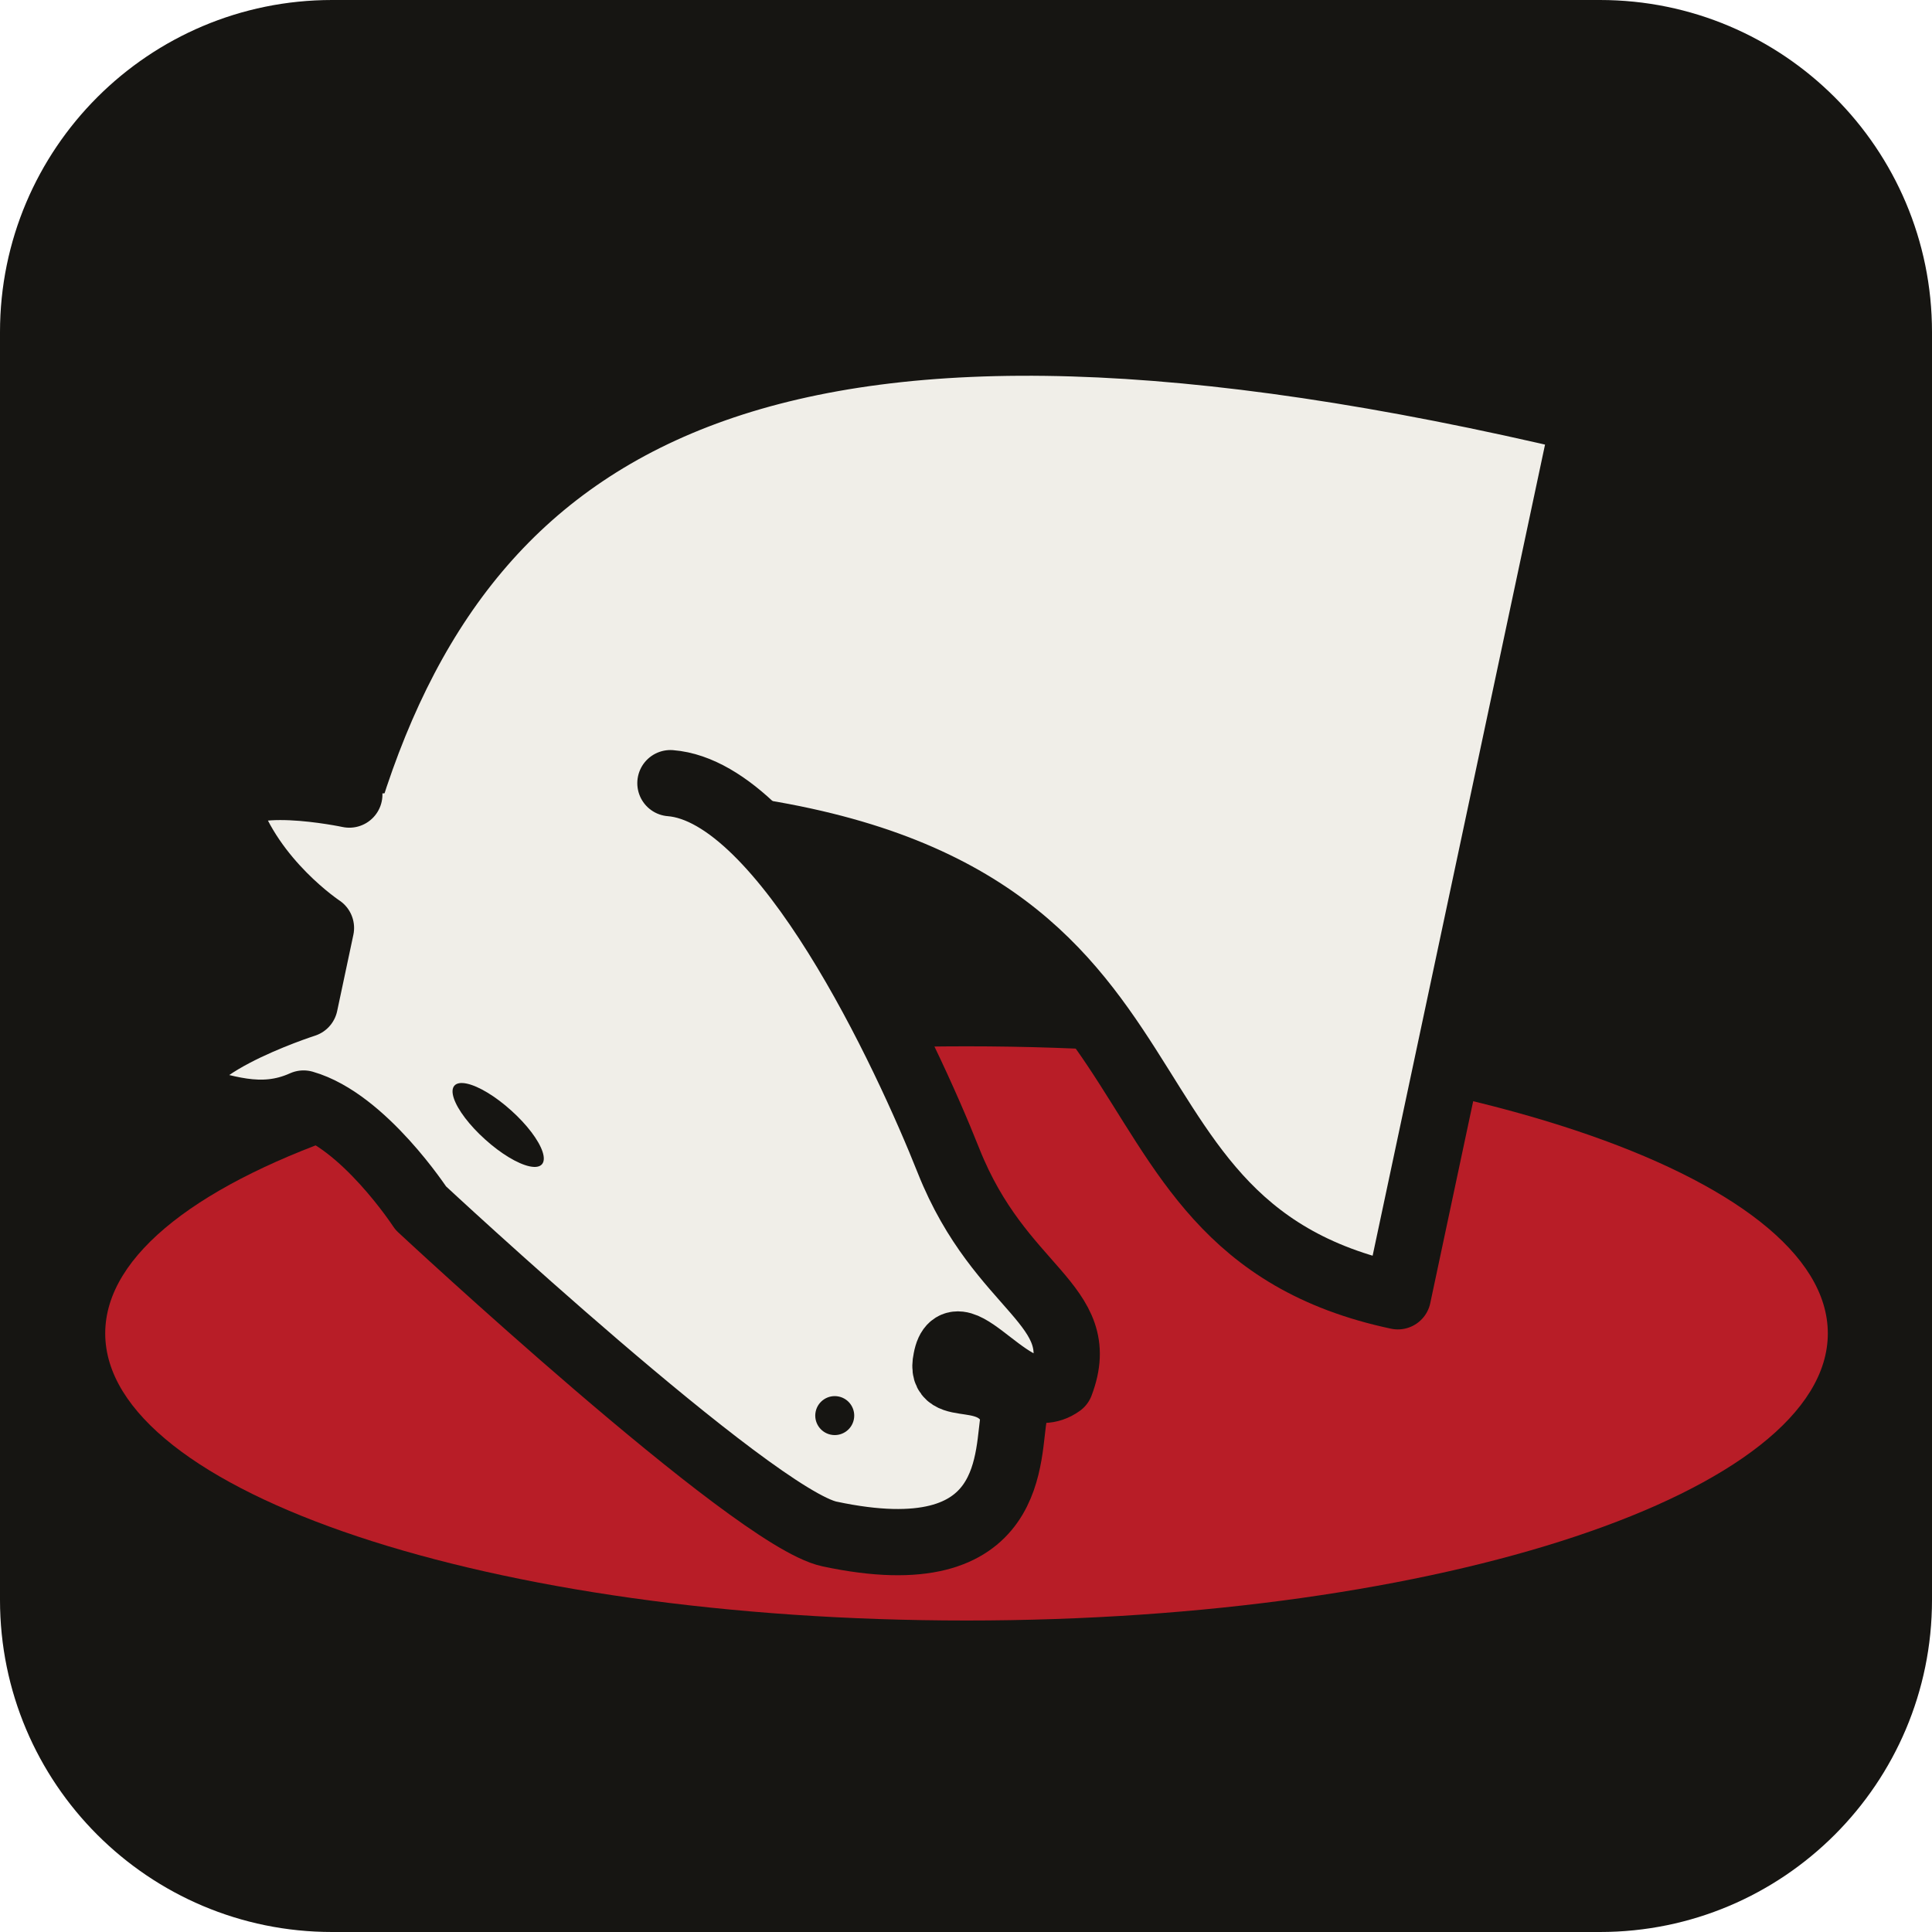
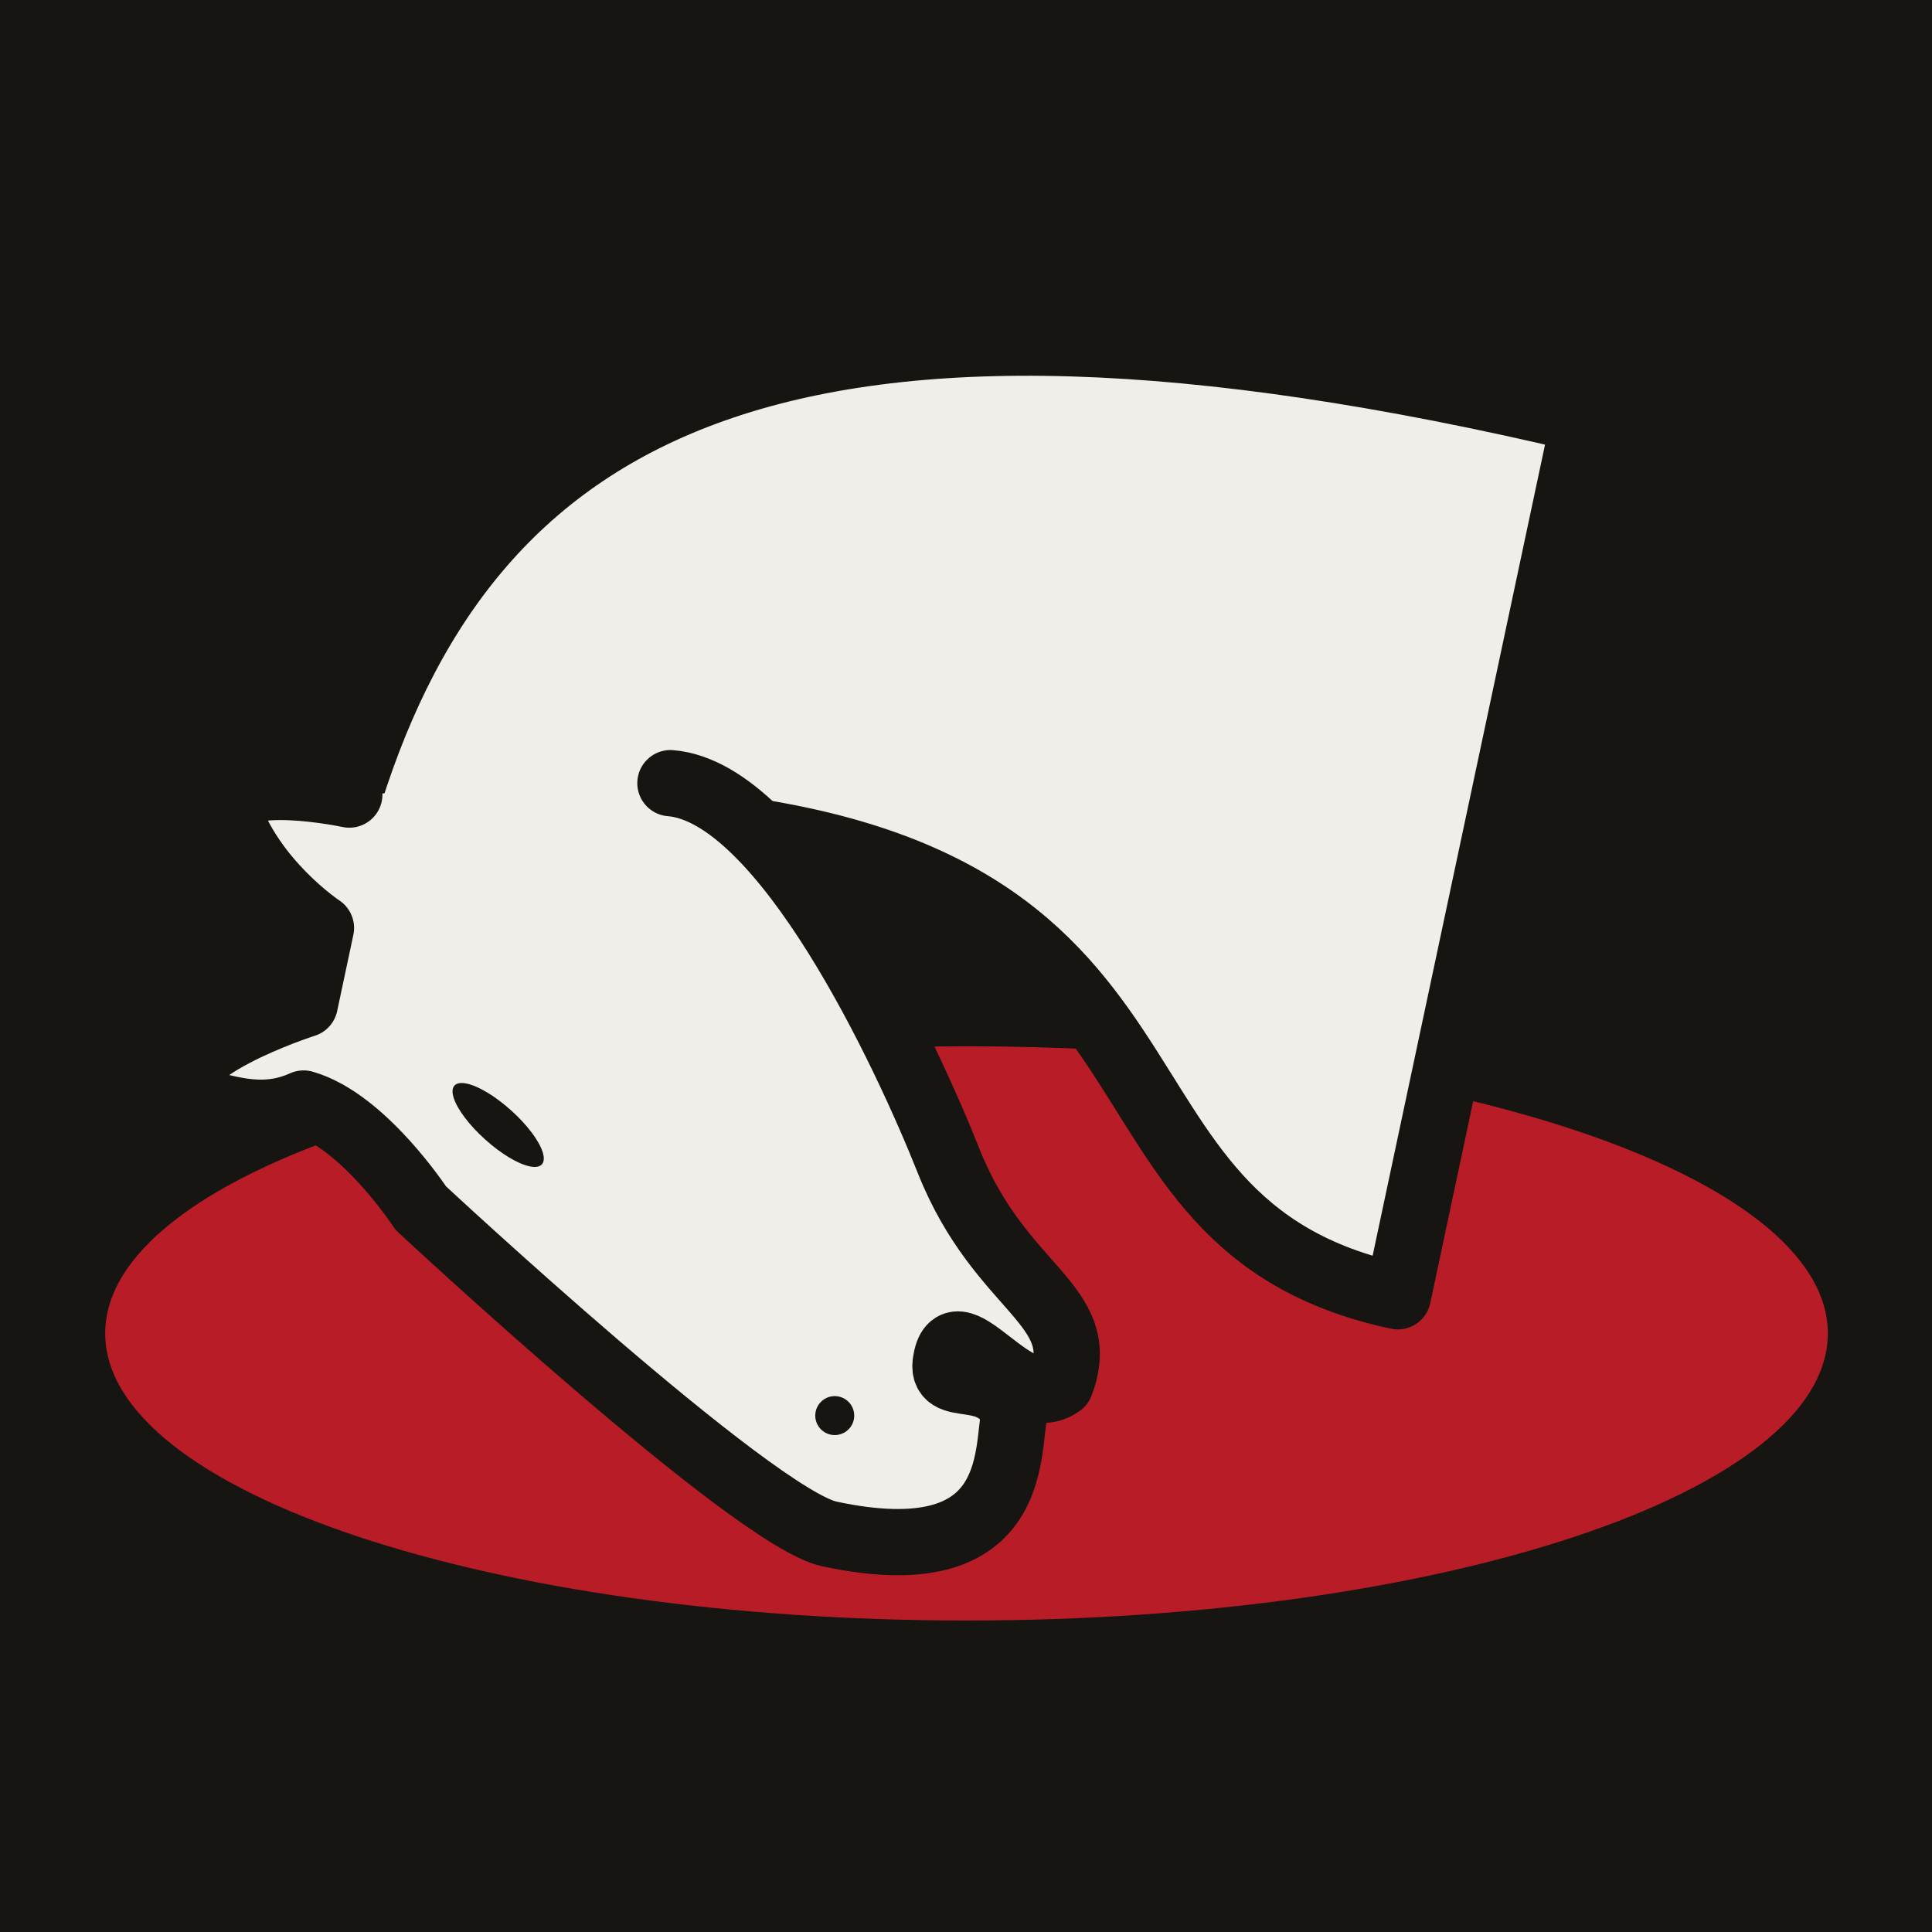
<svg xmlns="http://www.w3.org/2000/svg" viewBox="0 0 64 64" width="64" height="64">
-   <rect width="64" height="64" rx="11" fill="#161512" />
+   <rect width="64" height="64" rx="0" fill="#161512" />
  <g transform="translate(29.3 25.15) scale(1.358648) translate(-32 -32)">
    <ellipse cx="34" cy="46" rx="21" ry="7" fill="#b81d27" />
    <g transform="rotate(-78 32 34) translate(9.5 11.5) scale(0.95)">
      <g fill="none" fill-rule="evenodd" stroke="#161512" stroke-linecap="round" stroke-linejoin="round" stroke-width="1.7">
        <path fill="#f0eee8" d="M22 10c10.5 1 16.5 8 16 29H15c0-9 10-6.5 8-21" />
        <path fill="#f0eee8" d="M24 18c.38 2.91-5.55 7.37-8 9-3 2-2.82 4.34-5 4-1.042-.94 1.41-3.04 0-3-1 0 .19 1.23-1 2-1 0-4.003 1-4-4 0-2 6-12 6-12s1.89-1.9 2-3.5c-.73-.994-.5-2-.5-3 1-1 3 2.5 3 2.5h2s.78-1.992 2.5-3c1 0 1 3 1 3" />
        <path fill="#161512" stroke="none" d="M9.5 25.5a.5.5 0 1 1-1 0 .5.5 0 1 1 1 0m5.433-9.75a.5 1.5 30 1 1-.866-.5.5 1.5 30 1 1 .866.5" />
      </g>
    </g>
  </g>
</svg>
